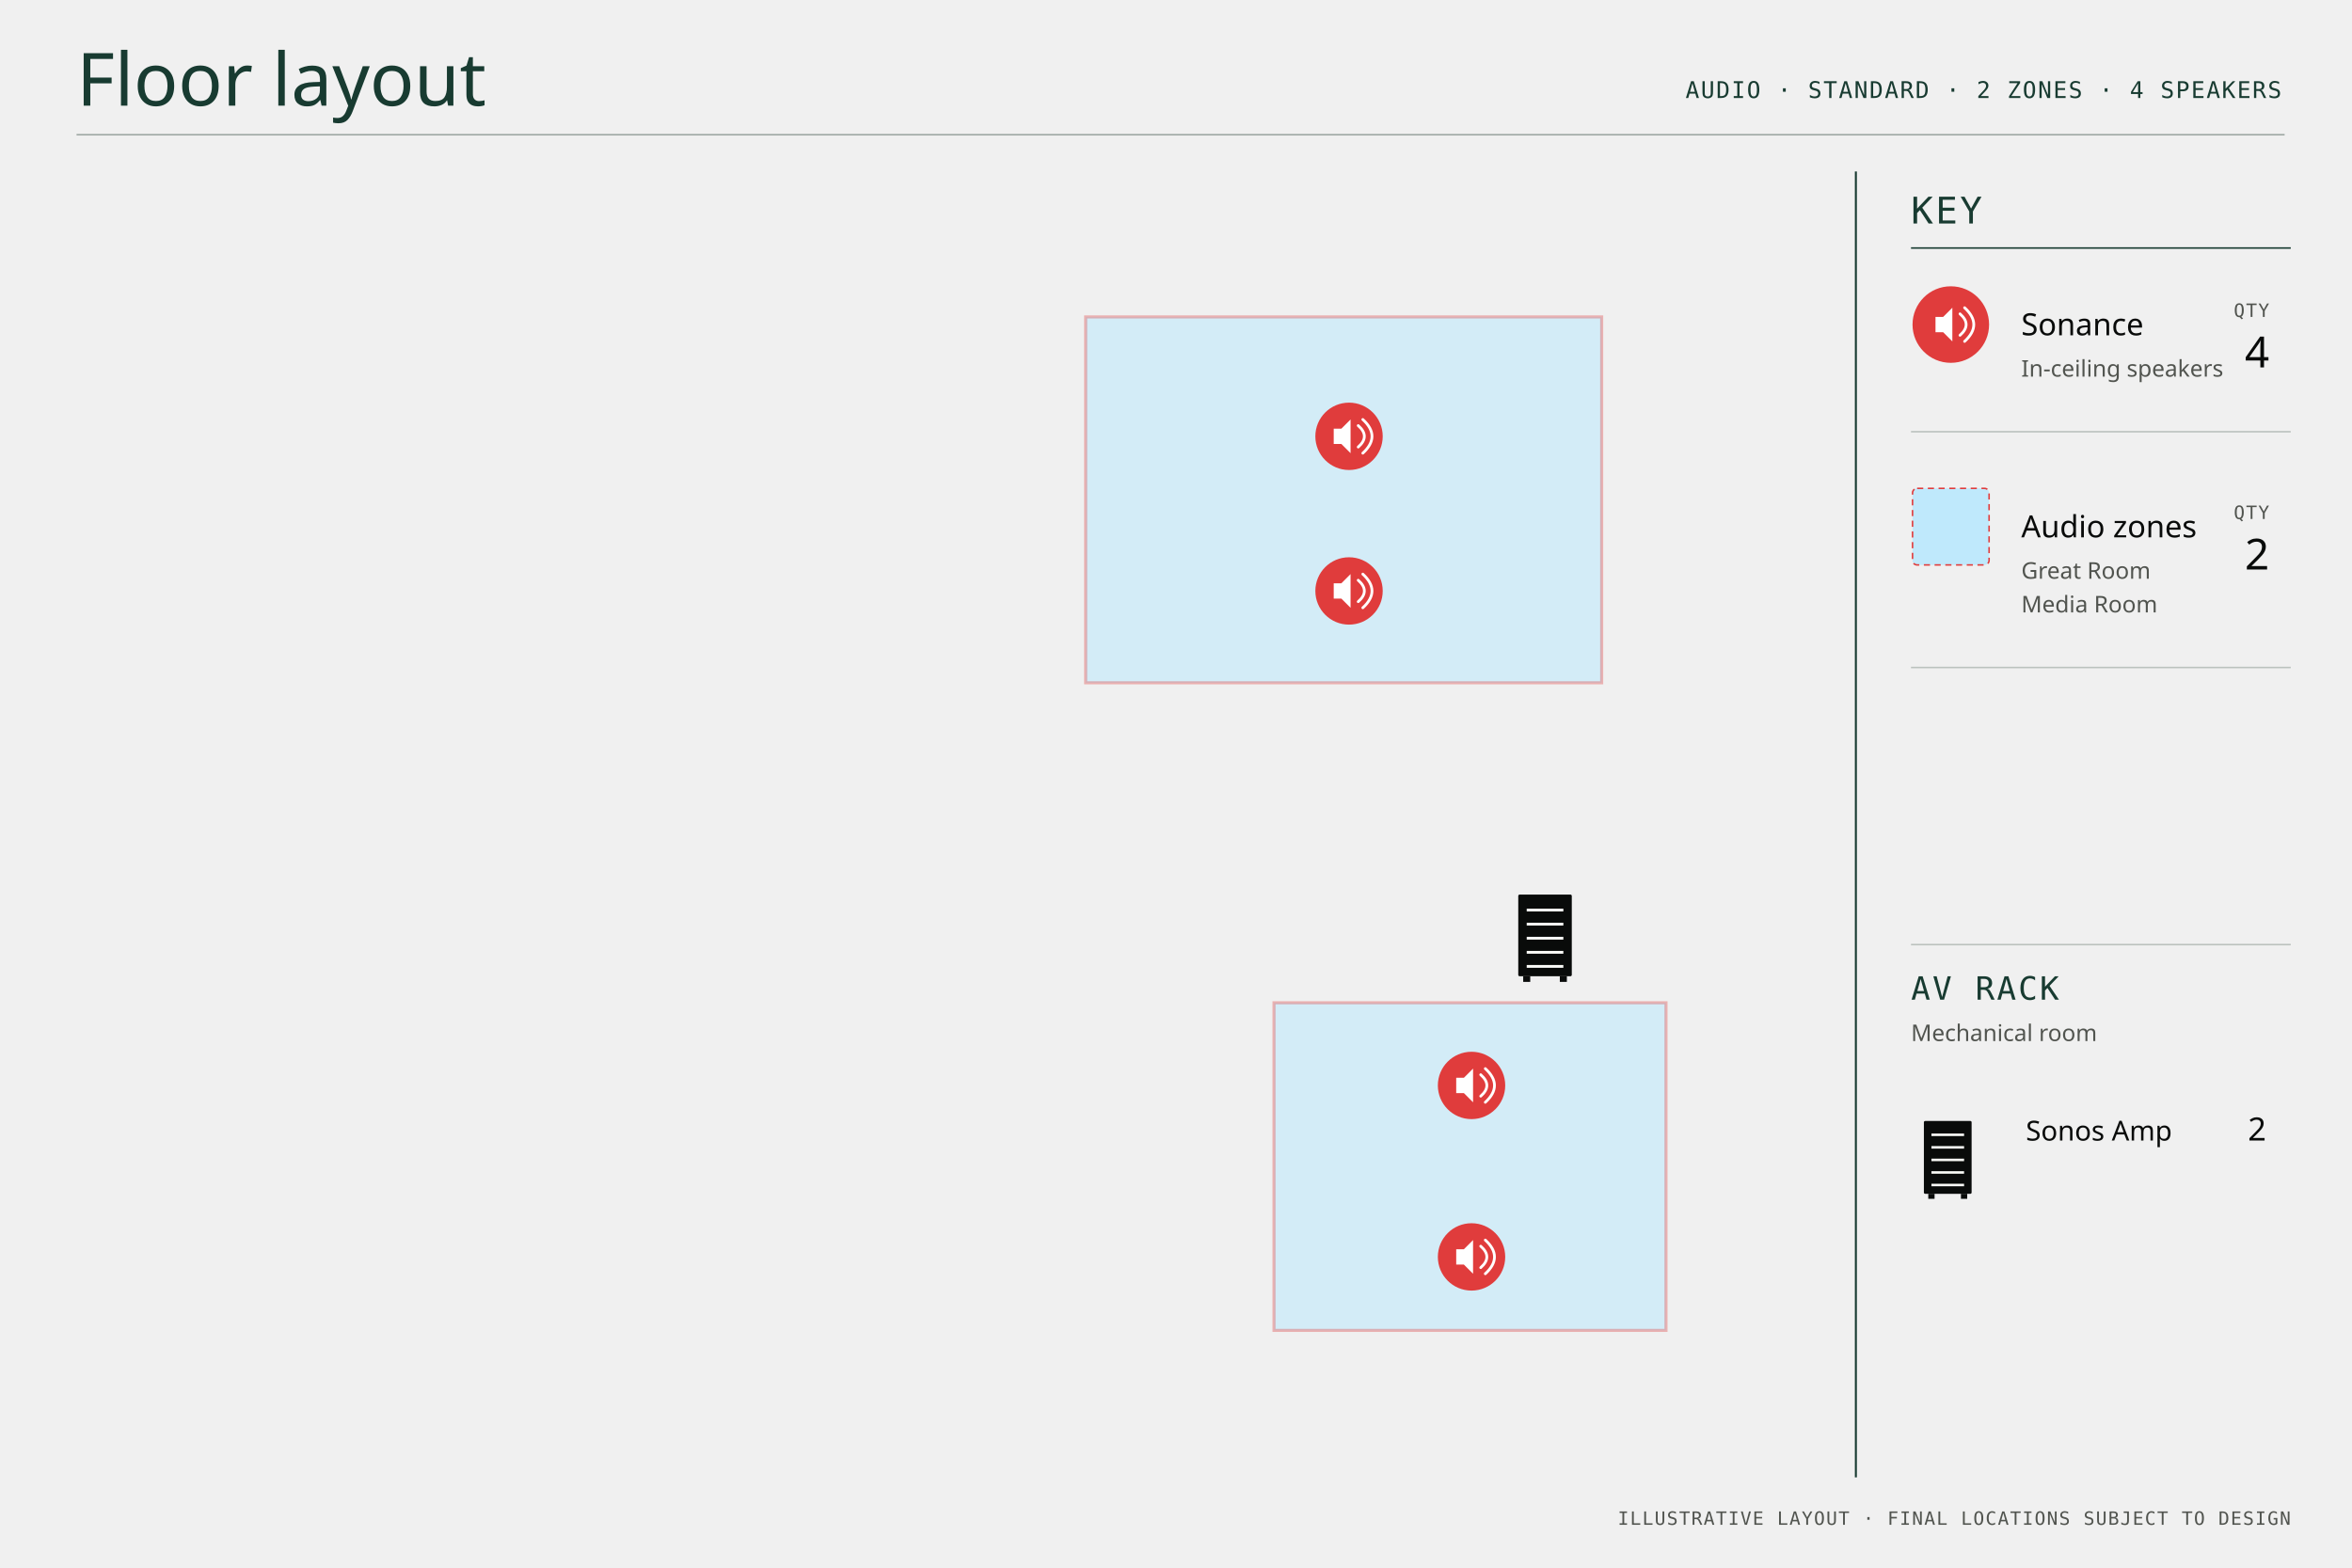
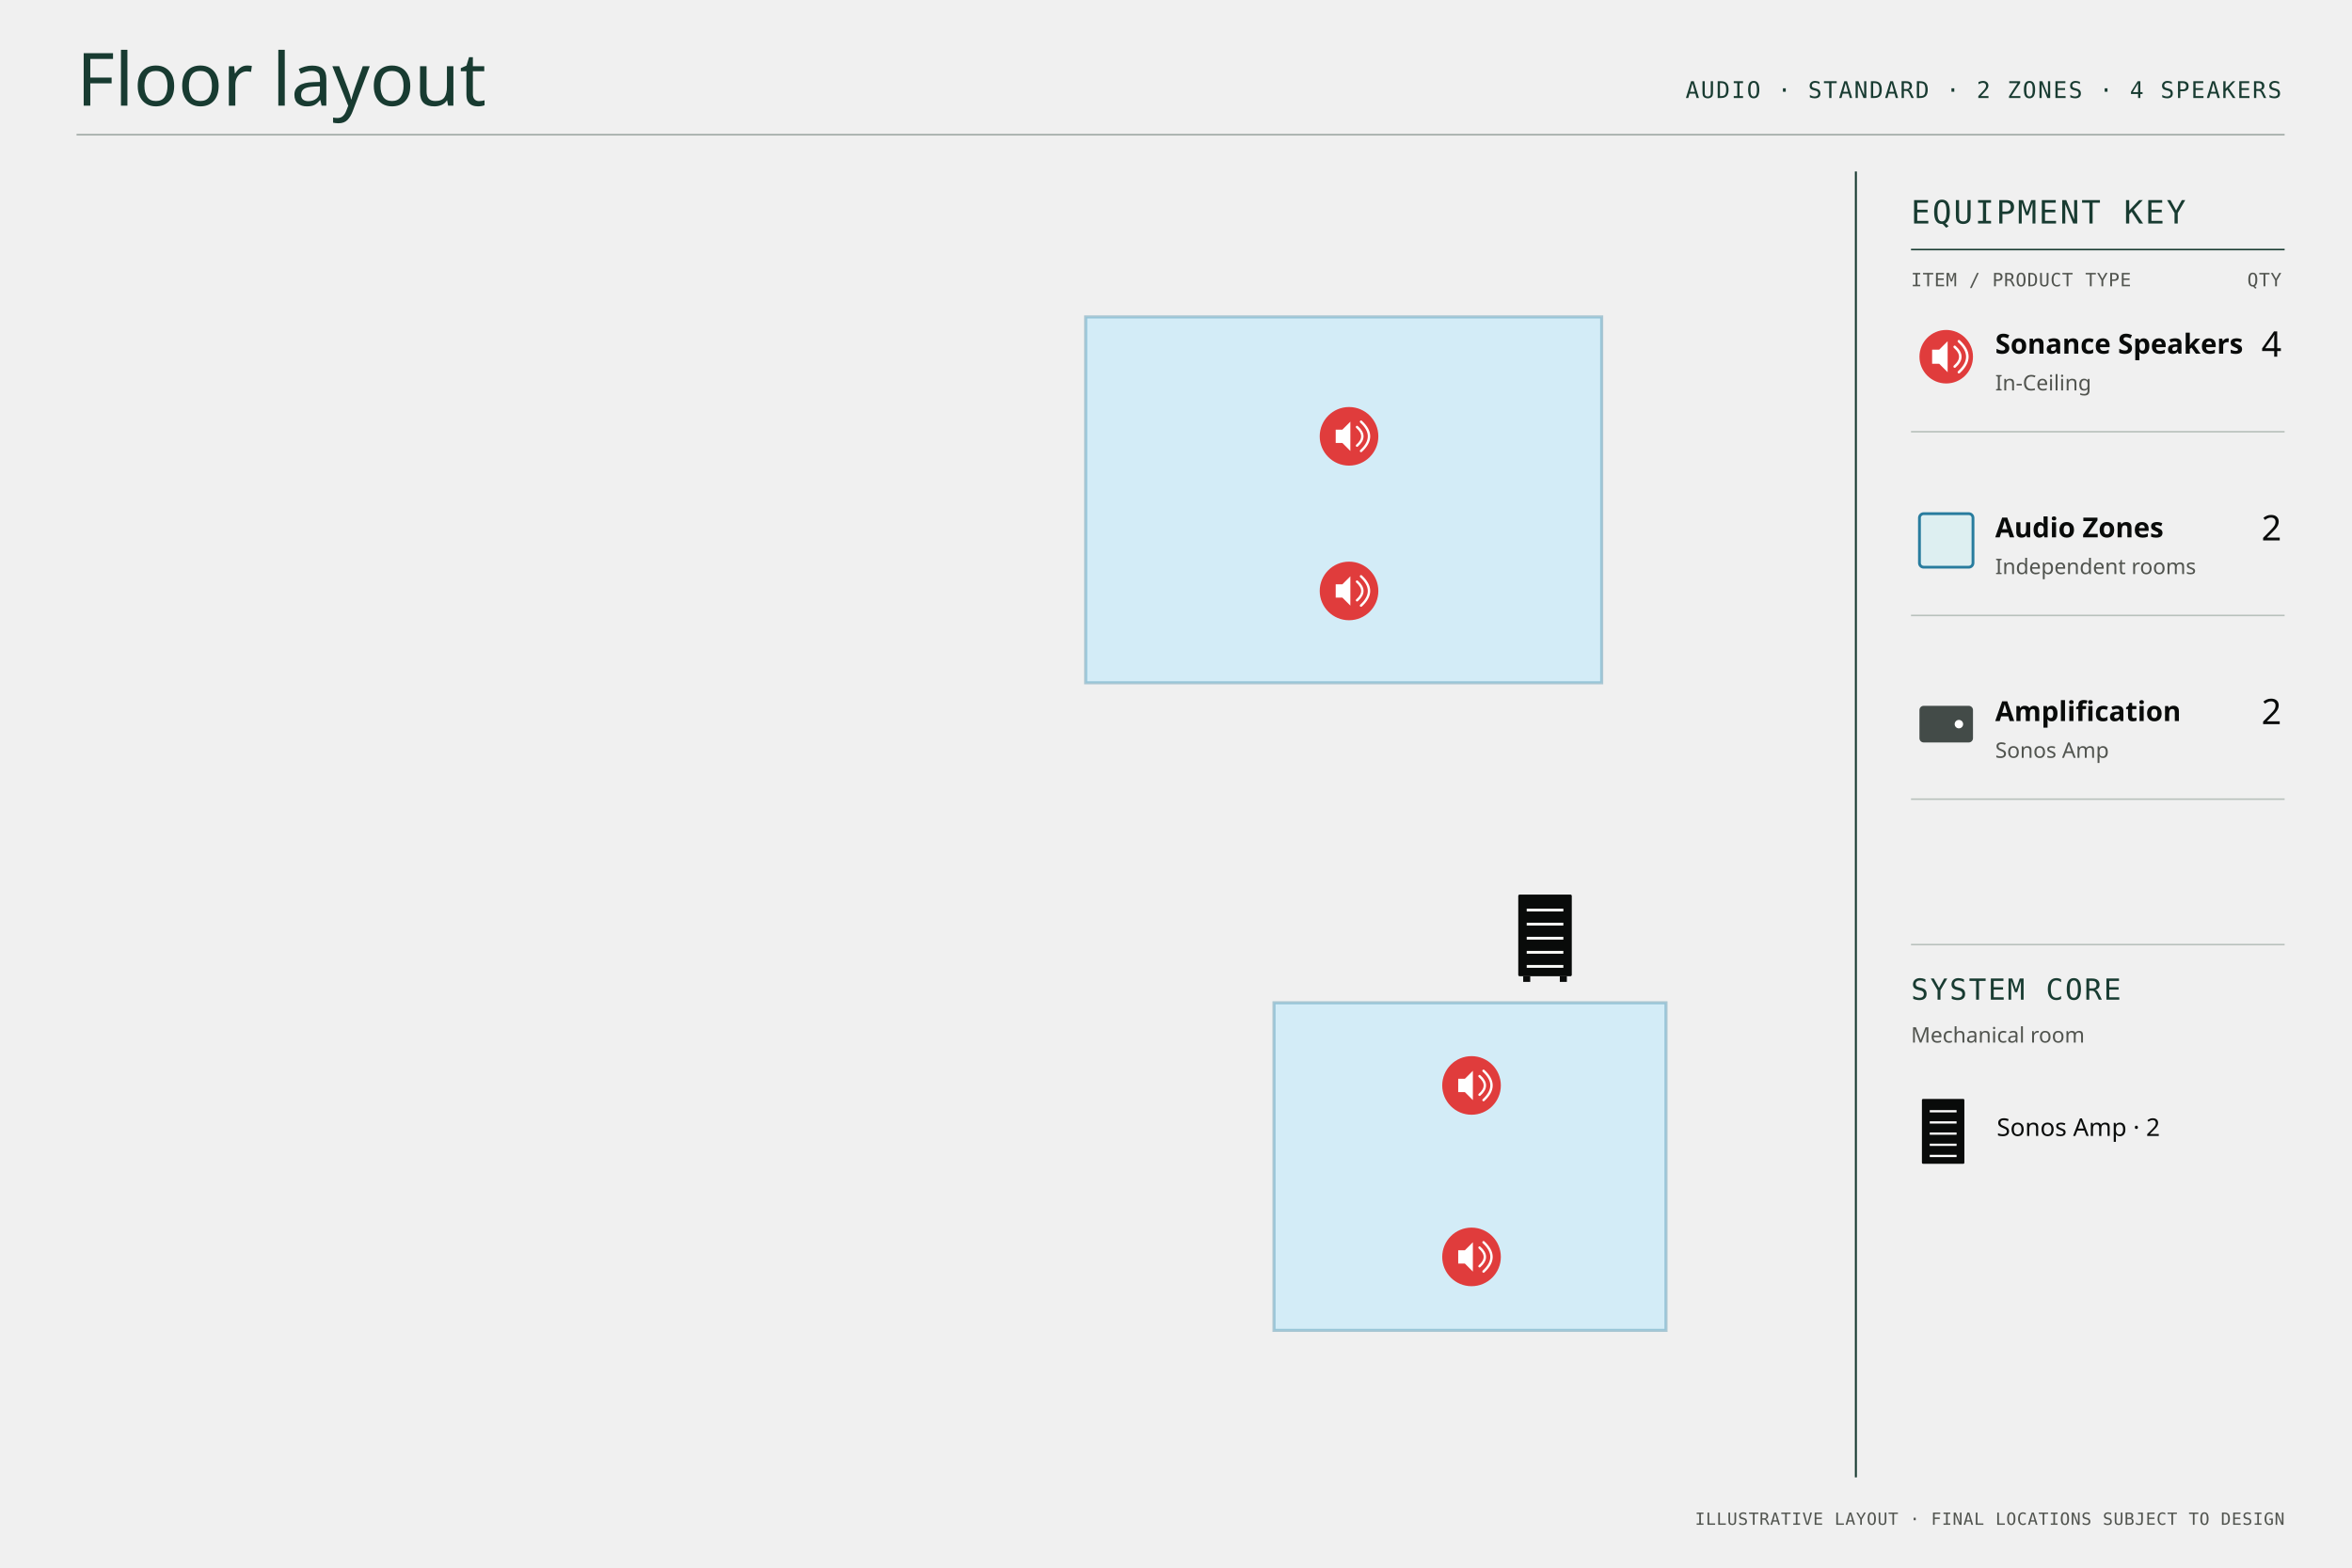
<svg xmlns="http://www.w3.org/2000/svg" viewBox="0 0 1536 1024" width="1536" height="1024" role="img" aria-label="Audio Standard floor layout and equipment key">
  <text x="50" y="69" fill="#183B31" font-family="Schibsted Grotesk,sans-serif" font-size="48">Floor layout</text>
  <text x="1490" y="64" fill="#183B31" font-family="IBM Plex Mono,monospace" font-size="15" letter-spacing=".065em" text-anchor="end">AUDIO · STANDARD · 2 ZONES · 4 SPEAKERS</text>
  <line x1="50" y1="88" x2="1492" y2="88" stroke="#9DA7A3" stroke-width="1" />
-   <rect x="709" y="207" width="337" height="239" fill="#BFE9FC" fill-opacity=".60" stroke="#E03C3C" stroke-opacity=".35" stroke-width="2" />
-   <g transform="translate(881,285)">
+   <rect x="709" y="207" width="337" height="239" fill="#BFE9FC" fill-opacity=".60" stroke="#287C9E" stroke-opacity=".35" stroke-width="2" />
+   <g transform="translate(881,285) scale(.87)">
    <circle r="22" fill="#E03C3C" />
    <path d="M-10 -5h5l6 -6v22l-6 -6h-5z" fill="white" />
    <path d="M6 -7q8 7 0 14M9 -11q12 11 0 22" fill="none" stroke="white" stroke-width="1.8" stroke-linecap="round" />
  </g>
-   <g transform="translate(881,386)">
+   <g transform="translate(881,386) scale(.87)">
    <circle r="22" fill="#E03C3C" />
    <path d="M-10 -5h5l6 -6v22l-6 -6h-5z" fill="white" />
    <path d="M6 -7q8 7 0 14M9 -11q12 11 0 22" fill="none" stroke="white" stroke-width="1.8" stroke-linecap="round" />
  </g>
-   <rect x="832" y="655" width="256" height="214" fill="#BFE9FC" fill-opacity=".60" stroke="#E03C3C" stroke-opacity=".35" stroke-width="2" />
-   <g transform="translate(961,709)">
+   <rect x="832" y="655" width="256" height="214" fill="#BFE9FC" fill-opacity=".60" stroke="#287C9E" stroke-opacity=".35" stroke-width="2" />
+   <g transform="translate(961,709) scale(.87)">
    <circle r="22" fill="#E03C3C" />
    <path d="M-10 -5h5l6 -6v22l-6 -6h-5z" fill="white" />
    <path d="M6 -7q8 7 0 14M9 -11q12 11 0 22" fill="none" stroke="white" stroke-width="1.8" stroke-linecap="round" />
  </g>
-   <g transform="translate(961,821)">
+   <g transform="translate(961,821) scale(.87)">
    <circle r="22" fill="#E03C3C" />
    <path d="M-10 -5h5l6 -6v22l-6 -6h-5z" fill="white" />
    <path d="M6 -7q8 7 0 14M9 -11q12 11 0 22" fill="none" stroke="white" stroke-width="1.8" stroke-linecap="round" />
  </g>
  <g transform="translate(1009,611) scale(0.92)">
    <rect x="-19" y="-29" width="38" height="58" rx="1" fill="#090B0A" />
    <path d="M-13 -18h26M-13 -8h26M-13 2h26M-13 12h26M-13 22h26" stroke="#FAFBF7" stroke-width="2" />
    <path d="M-13 29v4m26 -4v4" stroke="#090B0A" stroke-width="5" />
  </g>
  <line x1="1212" y1="112" x2="1212" y2="965" stroke="#183B31" stroke-width="1.3" />
-   <text x="1248" y="146" fill="#183B31" font-family="IBM Plex Mono,monospace" font-size="24" letter-spacing=".065em">KEY</text>
-   <line x1="1248" y1="162" x2="1496" y2="162" stroke="#183B31" stroke-width="1" />
-   <g>
-     <g transform="translate(1274,212)">
-       <circle r="25" fill="#E03C3C" />
-       <path d="M-10 -5h5l6 -6v22l-6 -6h-5z" fill="white" />
-       <path d="M6 -7q8 7 0 14M9 -11q12 11 0 22" fill="none" stroke="white" stroke-width="1.8" stroke-linecap="round" />
-     </g>
-     <text x="1320" y="219" fill="#090B0A" font-family="Instrument Sans,sans-serif" font-size="20">Sonance</text>
-     <text x="1320" y="246" fill="#51544F" font-family="Instrument Sans,sans-serif" font-size="15">In-ceiling speakers</text>
-     <text x="1482" y="207" fill="#51544F" font-family="IBM Plex Mono,monospace" font-size="12" letter-spacing=".065em" text-anchor="end">QTY</text>
-     <text x="1482" y="240" fill="#090B0A" font-family="Instrument Sans,sans-serif" font-size="28" text-anchor="end">4</text>
-     <line x1="1248" y1="282" x2="1496" y2="282" stroke="#BBC2BE" stroke-width="1" />
+   <text x="1248" y="146" fill="#183B31" font-family="IBM Plex Mono,monospace" font-size="21" letter-spacing=".06em">EQUIPMENT KEY</text>
+   <line x1="1248" y1="163" x2="1492" y2="163" stroke="#183B31" stroke-width="1" />
+   <text x="1248" y="187" fill="#51544F" font-family="IBM Plex Mono,monospace" font-size="12" letter-spacing=".03em">ITEM / PRODUCT TYPE</text>
+   <text x="1490" y="187" fill="#51544F" font-family="IBM Plex Mono,monospace" font-size="12" letter-spacing=".03em" text-anchor="end">QTY</text>
+   <g transform="translate(1271,233) scale(0.92)">
+     <circle r="19" fill="#E03C3C" />
+     <path d="M-10 -5h5l6 -6v22l-6 -6h-5z" fill="white" />
+     <path d="M6 -7q8 7 0 14M9 -11q12 11 0 22" fill="none" stroke="white" stroke-width="1.8" stroke-linecap="round" />
  </g>
-   <g>
-     <rect x="1249" y="319" width="50" height="50" rx="3" fill="#BFE9FC" stroke="#E03C3C" stroke-dasharray="4 3" />
-     <text x="1320" y="351" fill="#090B0A" font-family="Instrument Sans,sans-serif" font-size="20">Audio zones</text>
-     <text x="1320" y="378" fill="#51544F" font-family="Instrument Sans,sans-serif" font-size="15">Great Room<tspan x="1320" dy="22">Media Room</tspan>
-     </text>
-     <text x="1482" y="339" fill="#51544F" font-family="IBM Plex Mono,monospace" font-size="12" letter-spacing=".065em" text-anchor="end">QTY</text>
-     <text x="1482" y="372" fill="#090B0A" font-family="Instrument Sans,sans-serif" font-size="28" text-anchor="end">2</text>
-     <line x1="1248" y1="436" x2="1496" y2="436" stroke="#BBC2BE" stroke-width="1" />
+   <text x="1303" y="231" fill="#090B0A" font-family="Instrument Sans,sans-serif" font-size="18" font-weight="600">Sonance Speakers</text>
+   <text x="1303" y="255" fill="#51544F" font-family="Instrument Sans,sans-serif" font-size="14">In-Ceiling</text>
+   <text x="1490" y="233" fill="#090B0A" font-family="Instrument Sans,sans-serif" font-size="23" text-anchor="end">4</text>
+   <line x1="1248" y1="282" x2="1492" y2="282" stroke="#B8C1BC" stroke-width="1" />
+   <g transform="translate(1271,353) scale(0.92)">
+     <rect x="-19" y="-19" width="38" height="38" rx="3" fill="#DDEFF1" stroke="#287C9E" stroke-width="2" />
  </g>
-   <line x1="1248" y1="617" x2="1496" y2="617" stroke="#BBC2BE" stroke-width="1" />
-   <text x="1248" y="653" fill="#183B31" font-family="IBM Plex Mono,monospace" font-size="21" letter-spacing=".065em">AV RACK</text>
-   <text x="1248" y="680" fill="#51544F" font-family="Instrument Sans,sans-serif" font-size="15">Mechanical room</text>
-   <g transform="translate(1272,756) scale(0.82)">
+   <text x="1303" y="351" fill="#090B0A" font-family="Instrument Sans,sans-serif" font-size="18" font-weight="600">Audio Zones</text>
+   <text x="1303" y="375" fill="#51544F" font-family="Instrument Sans,sans-serif" font-size="14">Independent rooms</text>
+   <text x="1490" y="353" fill="#090B0A" font-family="Instrument Sans,sans-serif" font-size="23" text-anchor="end">2</text>
+   <line x1="1248" y1="402" x2="1492" y2="402" stroke="#B8C1BC" stroke-width="1" />
+   <g transform="translate(1271,473) scale(0.92)">
+     <rect x="-19" y="-13" width="38" height="26" rx="3" fill="#434B48" />
+     <circle cx="9" cy="0" r="3" fill="white" />
+   </g>
+   <text x="1303" y="471" fill="#090B0A" font-family="Instrument Sans,sans-serif" font-size="18" font-weight="600">Amplification</text>
+   <text x="1303" y="495" fill="#51544F" font-family="Instrument Sans,sans-serif" font-size="14">Sonos Amp</text>
+   <text x="1490" y="473" fill="#090B0A" font-family="Instrument Sans,sans-serif" font-size="23" text-anchor="end">2</text>
+   <line x1="1248" y1="522" x2="1492" y2="522" stroke="#B8C1BC" stroke-width="1" />
+   <line x1="1248" y1="617" x2="1492" y2="617" stroke="#B8C1BC" stroke-width="1" />
+   <text x="1248" y="653" fill="#183B31" font-family="IBM Plex Mono,monospace" font-size="19" letter-spacing=".06em">SYSTEM CORE</text>
+   <text x="1248" y="681" fill="#51544F" font-family="Instrument Sans,sans-serif" font-size="14">Mechanical room</text>
+   <g transform="translate(1269,739) scale(.73)">
    <rect x="-19" y="-29" width="38" height="58" rx="1" fill="#090B0A" />
-     <path d="M-13 -18h26M-13 -8h26M-13 2h26M-13 12h26M-13 22h26" stroke="#FAFBF7" stroke-width="2" />
-     <path d="M-13 29v4m26 -4v4" stroke="#090B0A" stroke-width="5" />
+     <line x1="-12" y1="-18" x2="12" y2="-18" stroke="white" stroke-width="2" />
+     <line x1="-12" y1="-8" x2="12" y2="-8" stroke="white" stroke-width="2" />
+     <line x1="-12" y1="2" x2="12" y2="2" stroke="white" stroke-width="2" />
+     <line x1="-12" y1="12" x2="12" y2="12" stroke="white" stroke-width="2" />
+     <line x1="-12" y1="22" x2="12" y2="22" stroke="white" stroke-width="2" />
  </g>
-   <text x="1323" y="745" fill="#090B0A" font-family="Instrument Sans,sans-serif" font-size="18">Sonos Amp</text>
-   <text x="1480" y="745" fill="#090B0A" font-family="Instrument Sans,sans-serif" font-size="21" text-anchor="end">2</text>
-   <text x="1496" y="996" fill="#51544F" font-family="IBM Plex Mono,monospace" font-size="12" letter-spacing=".065em" text-anchor="end">ILLUSTRATIVE LAYOUT · FINAL LOCATIONS SUBJECT TO DESIGN</text>
+   <text x="1304" y="742" fill="#090B0A" font-family="Instrument Sans,sans-serif" font-size="16">Sonos Amp · 2</text>
+   <text x="1492" y="996" fill="#51544F" font-family="IBM Plex Mono,monospace" font-size="11" letter-spacing=".035em" text-anchor="end">ILLUSTRATIVE LAYOUT · FINAL LOCATIONS SUBJECT TO DESIGN</text>
</svg>
